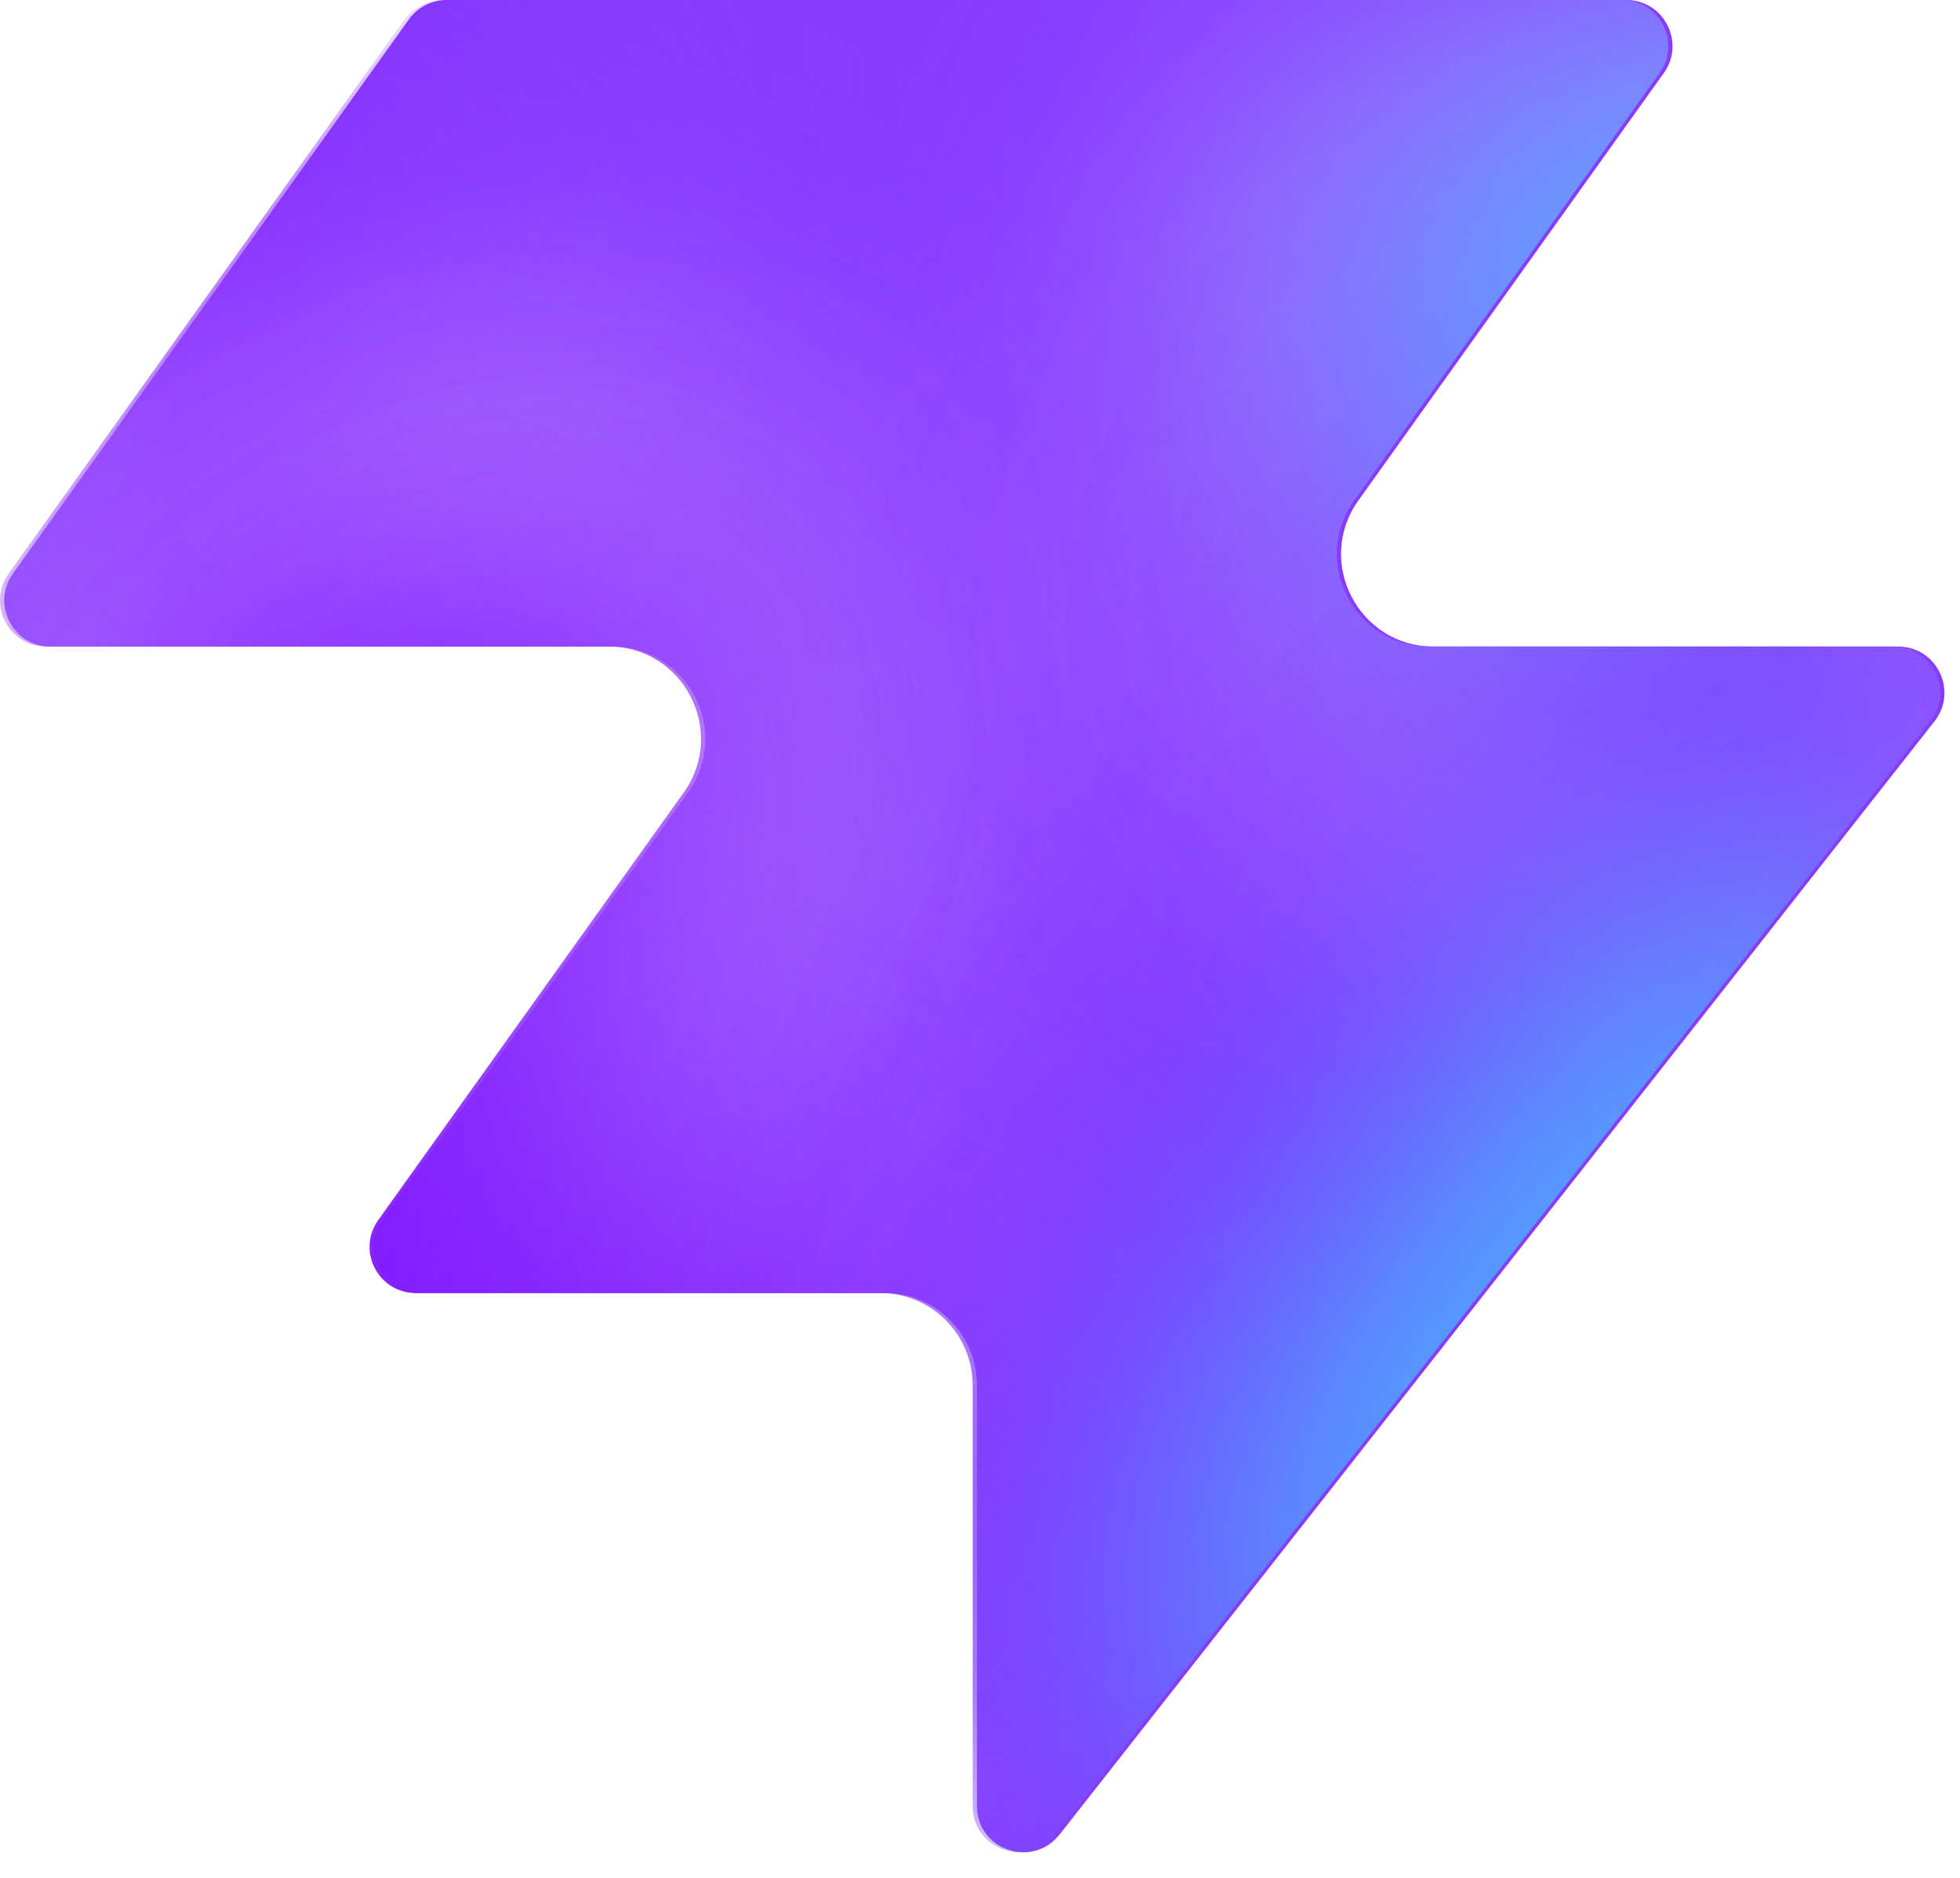
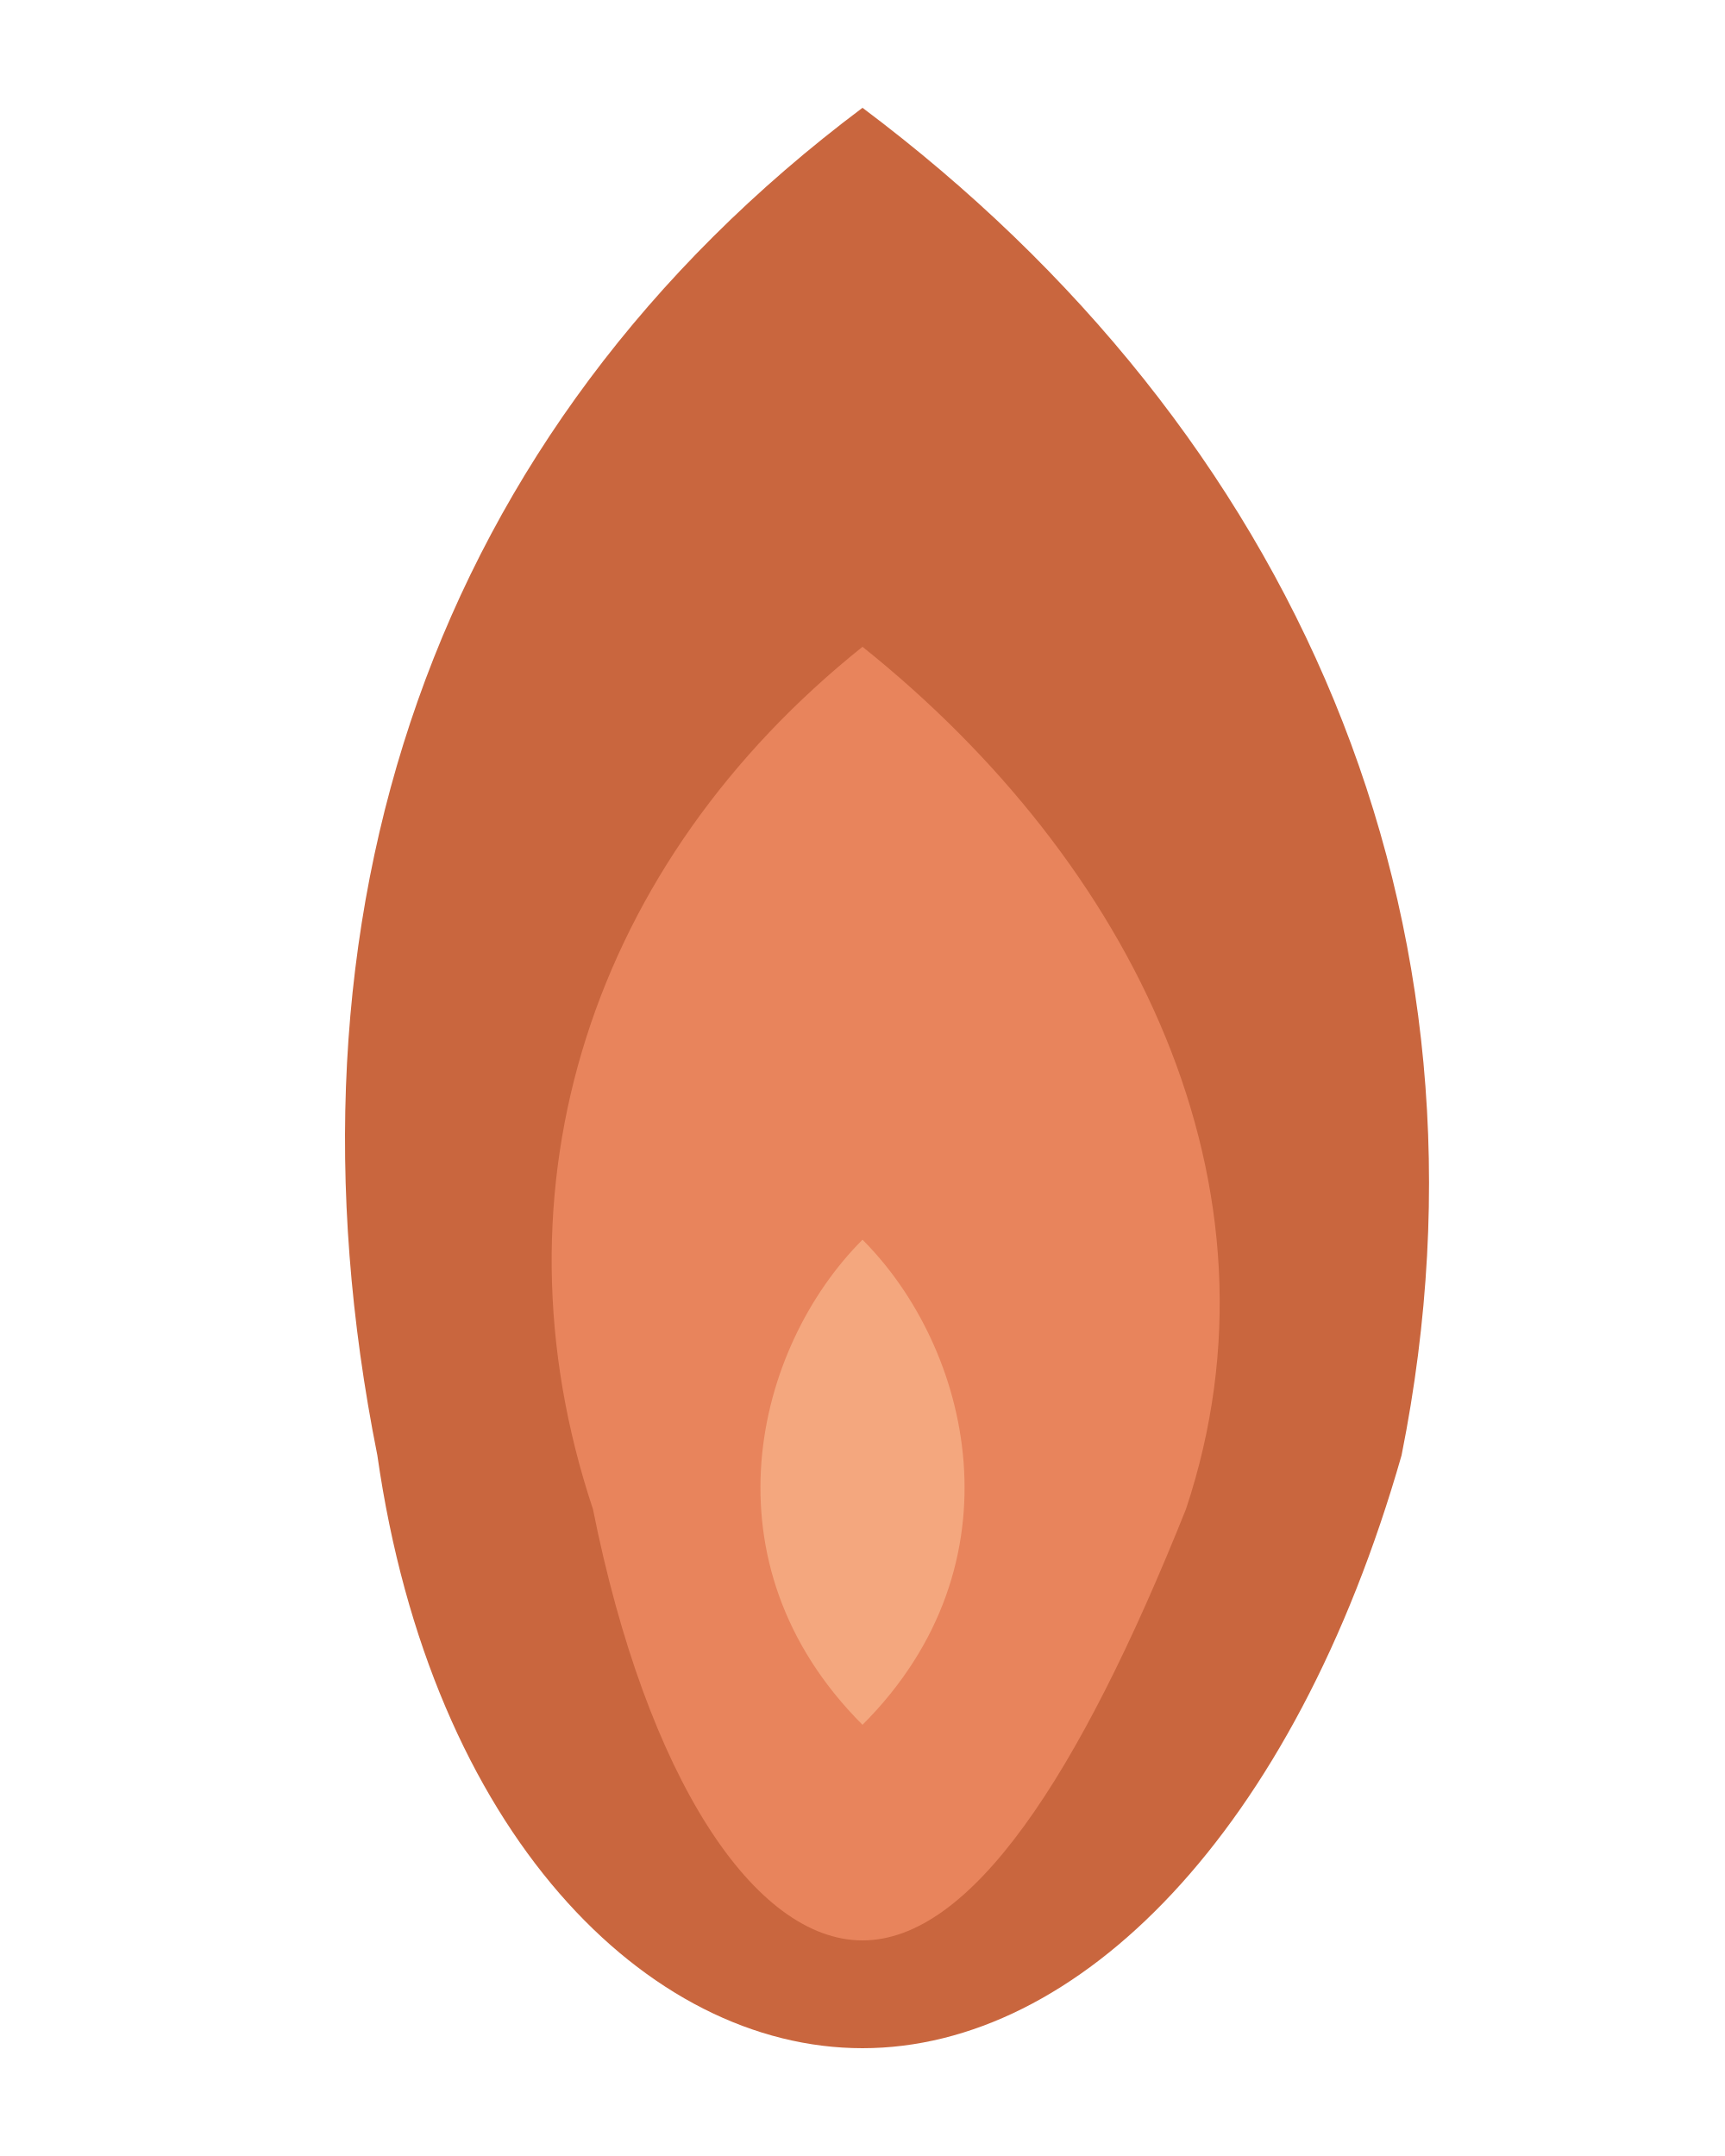
- <svg xmlns="http://www.w3.org/2000/svg" width="48" height="46" fill="none" viewBox="0 0 48 46">
-   <path fill="#863bff" d="M25.946 44.938c-.664.845-2.021.375-2.021-.698V33.937a2.26 2.26 0 0 0-2.262-2.262H10.287c-.92 0-1.456-1.04-.92-1.788l7.48-10.471c1.07-1.497 0-3.578-1.842-3.578H1.237c-.92 0-1.456-1.04-.92-1.788L10.013.474c.214-.297.556-.474.92-.474h28.894c.92 0 1.456 1.04.92 1.788l-7.48 10.471c-1.07 1.498 0 3.579 1.842 3.579h11.377c.943 0 1.473 1.088.89 1.83L25.947 44.94z" style="fill:#863bff;fill:color(display-p3 .525 .23 1);fill-opacity:1" />
-   <mask id="a" width="48" height="46" x="0" y="0" maskUnits="userSpaceOnUse" style="mask-type:alpha">
-     <path fill="#000" d="M25.842 44.938c-.664.844-2.021.375-2.021-.698V33.937a2.26 2.26 0 0 0-2.262-2.262H10.183c-.92 0-1.456-1.04-.92-1.788l7.48-10.471c1.07-1.498 0-3.579-1.842-3.579H1.133c-.92 0-1.456-1.04-.92-1.787L9.91.473c.214-.297.556-.474.92-.474h28.894c.92 0 1.456 1.04.92 1.788l-7.48 10.471c-1.07 1.498 0 3.578 1.842 3.578h11.377c.943 0 1.473 1.088.89 1.832L25.843 44.94z" style="fill:#000;fill-opacity:1" />
-   </mask>
-   <g mask="url(#a)">
-     <g filter="url(#b)">
-       <ellipse cx="5.508" cy="14.704" fill="#ede6ff" rx="5.508" ry="14.704" style="fill:#ede6ff;fill:color(display-p3 .927 .903 1);fill-opacity:1" transform="matrix(.00324 1 1 -.00324 -4.47 31.516)" />
-     </g>
-     <g filter="url(#c)">
-       <ellipse cx="10.399" cy="29.851" fill="#ede6ff" rx="10.399" ry="29.851" style="fill:#ede6ff;fill:color(display-p3 .927 .903 1);fill-opacity:1" transform="matrix(.00324 1 1 -.00324 -39.328 7.883)" />
-     </g>
-     <g filter="url(#d)">
-       <ellipse cx="5.508" cy="30.487" fill="#7e14ff" rx="5.508" ry="30.487" style="fill:#7e14ff;fill:color(display-p3 .492 .077 1);fill-opacity:1" transform="rotate(89.814 -25.913 -14.639)scale(1 -1)" />
-     </g>
-     <g filter="url(#e)">
-       <ellipse cx="5.508" cy="30.599" fill="#7e14ff" rx="5.508" ry="30.599" style="fill:#7e14ff;fill:color(display-p3 .492 .077 1);fill-opacity:1" transform="rotate(89.814 -32.644 -3.334)scale(1 -1)" />
-     </g>
-     <g filter="url(#f)">
-       <ellipse cx="5.508" cy="30.599" fill="#7e14ff" rx="5.508" ry="30.599" style="fill:#7e14ff;fill:color(display-p3 .492 .077 1);fill-opacity:1" transform="matrix(.00324 1 1 -.00324 -34.34 30.47)" />
-     </g>
-     <g filter="url(#g)">
-       <ellipse cx="14.072" cy="22.078" fill="#ede6ff" rx="14.072" ry="22.078" style="fill:#ede6ff;fill:color(display-p3 .927 .903 1);fill-opacity:1" transform="rotate(93.35 24.506 48.493)scale(-1 1)" />
-     </g>
-     <g filter="url(#h)">
-       <ellipse cx="3.47" cy="21.501" fill="#7e14ff" rx="3.47" ry="21.501" style="fill:#7e14ff;fill:color(display-p3 .492 .077 1);fill-opacity:1" transform="rotate(89.009 28.708 47.59)scale(-1 1)" />
-     </g>
-     <g filter="url(#i)">
-       <ellipse cx="3.47" cy="21.501" fill="#7e14ff" rx="3.47" ry="21.501" style="fill:#7e14ff;fill:color(display-p3 .492 .077 1);fill-opacity:1" transform="rotate(89.009 28.708 47.59)scale(-1 1)" />
-     </g>
-     <g filter="url(#j)">
-       <ellipse cx=".387" cy="8.972" fill="#7e14ff" rx="4.407" ry="29.108" style="fill:#7e14ff;fill:color(display-p3 .492 .077 1);fill-opacity:1" transform="rotate(39.51 .387 8.972)" />
-     </g>
-     <g filter="url(#k)">
-       <ellipse cx="47.523" cy="-6.092" fill="#7e14ff" rx="4.407" ry="29.108" style="fill:#7e14ff;fill:color(display-p3 .492 .077 1);fill-opacity:1" transform="rotate(37.892 47.523 -6.092)" />
-     </g>
-     <g filter="url(#l)">
-       <ellipse cx="41.412" cy="6.333" fill="#47bfff" rx="5.971" ry="9.665" style="fill:#47bfff;fill:color(display-p3 .28 .748 1);fill-opacity:1" transform="rotate(37.892 41.412 6.333)" />
-     </g>
-     <g filter="url(#m)">
-       <ellipse cx="-1.879" cy="38.332" fill="#7e14ff" rx="4.407" ry="29.108" style="fill:#7e14ff;fill:color(display-p3 .492 .077 1);fill-opacity:1" transform="rotate(37.892 -1.88 38.332)" />
-     </g>
-     <g filter="url(#n)">
-       <ellipse cx="-1.879" cy="38.332" fill="#7e14ff" rx="4.407" ry="29.108" style="fill:#7e14ff;fill:color(display-p3 .492 .077 1);fill-opacity:1" transform="rotate(37.892 -1.88 38.332)" />
-     </g>
-     <g filter="url(#o)">
-       <ellipse cx="35.651" cy="29.907" fill="#7e14ff" rx="4.407" ry="29.108" style="fill:#7e14ff;fill:color(display-p3 .492 .077 1);fill-opacity:1" transform="rotate(37.892 35.651 29.907)" />
-     </g>
-     <g filter="url(#p)">
-       <ellipse cx="38.418" cy="32.4" fill="#47bfff" rx="5.971" ry="15.297" style="fill:#47bfff;fill:color(display-p3 .28 .748 1);fill-opacity:1" transform="rotate(37.892 38.418 32.4)" />
-     </g>
-   </g>
-   <defs>
-     <filter id="b" width="60.045" height="41.654" x="-19.77" y="16.149" color-interpolation-filters="sRGB" filterUnits="userSpaceOnUse">
-       <feFlood flood-opacity="0" result="BackgroundImageFix" />
-       <feBlend in="SourceGraphic" in2="BackgroundImageFix" result="shape" />
-       <feGaussianBlur result="effect1_foregroundBlur_2002_17158" stdDeviation="7.659" />
-     </filter>
-     <filter id="c" width="90.34" height="51.437" x="-54.613" y="-7.533" color-interpolation-filters="sRGB" filterUnits="userSpaceOnUse">
-       <feFlood flood-opacity="0" result="BackgroundImageFix" />
-       <feBlend in="SourceGraphic" in2="BackgroundImageFix" result="shape" />
-       <feGaussianBlur result="effect1_foregroundBlur_2002_17158" stdDeviation="7.659" />
-     </filter>
-     <filter id="d" width="79.355" height="29.4" x="-49.64" y="2.03" color-interpolation-filters="sRGB" filterUnits="userSpaceOnUse">
-       <feFlood flood-opacity="0" result="BackgroundImageFix" />
-       <feBlend in="SourceGraphic" in2="BackgroundImageFix" result="shape" />
-       <feGaussianBlur result="effect1_foregroundBlur_2002_17158" stdDeviation="4.596" />
-     </filter>
-     <filter id="e" width="79.579" height="29.4" x="-45.045" y="20.029" color-interpolation-filters="sRGB" filterUnits="userSpaceOnUse">
-       <feFlood flood-opacity="0" result="BackgroundImageFix" />
-       <feBlend in="SourceGraphic" in2="BackgroundImageFix" result="shape" />
-       <feGaussianBlur result="effect1_foregroundBlur_2002_17158" stdDeviation="4.596" />
-     </filter>
-     <filter id="f" width="79.579" height="29.4" x="-43.513" y="21.178" color-interpolation-filters="sRGB" filterUnits="userSpaceOnUse">
-       <feFlood flood-opacity="0" result="BackgroundImageFix" />
-       <feBlend in="SourceGraphic" in2="BackgroundImageFix" result="shape" />
-       <feGaussianBlur result="effect1_foregroundBlur_2002_17158" stdDeviation="4.596" />
-     </filter>
-     <filter id="g" width="74.749" height="58.852" x="15.756" y="-17.901" color-interpolation-filters="sRGB" filterUnits="userSpaceOnUse">
-       <feFlood flood-opacity="0" result="BackgroundImageFix" />
-       <feBlend in="SourceGraphic" in2="BackgroundImageFix" result="shape" />
-       <feGaussianBlur result="effect1_foregroundBlur_2002_17158" stdDeviation="7.659" />
-     </filter>
-     <filter id="h" width="61.377" height="25.362" x="23.548" y="2.284" color-interpolation-filters="sRGB" filterUnits="userSpaceOnUse">
-       <feFlood flood-opacity="0" result="BackgroundImageFix" />
-       <feBlend in="SourceGraphic" in2="BackgroundImageFix" result="shape" />
-       <feGaussianBlur result="effect1_foregroundBlur_2002_17158" stdDeviation="4.596" />
-     </filter>
-     <filter id="i" width="61.377" height="25.362" x="23.548" y="2.284" color-interpolation-filters="sRGB" filterUnits="userSpaceOnUse">
-       <feFlood flood-opacity="0" result="BackgroundImageFix" />
-       <feBlend in="SourceGraphic" in2="BackgroundImageFix" result="shape" />
-       <feGaussianBlur result="effect1_foregroundBlur_2002_17158" stdDeviation="4.596" />
-     </filter>
-     <filter id="j" width="56.045" height="63.649" x="-27.636" y="-22.853" color-interpolation-filters="sRGB" filterUnits="userSpaceOnUse">
-       <feFlood flood-opacity="0" result="BackgroundImageFix" />
-       <feBlend in="SourceGraphic" in2="BackgroundImageFix" result="shape" />
-       <feGaussianBlur result="effect1_foregroundBlur_2002_17158" stdDeviation="4.596" />
-     </filter>
-     <filter id="k" width="54.814" height="64.646" x="20.116" y="-38.415" color-interpolation-filters="sRGB" filterUnits="userSpaceOnUse">
-       <feFlood flood-opacity="0" result="BackgroundImageFix" />
-       <feBlend in="SourceGraphic" in2="BackgroundImageFix" result="shape" />
-       <feGaussianBlur result="effect1_foregroundBlur_2002_17158" stdDeviation="4.596" />
-     </filter>
-     <filter id="l" width="33.541" height="35.313" x="24.641" y="-11.323" color-interpolation-filters="sRGB" filterUnits="userSpaceOnUse">
-       <feFlood flood-opacity="0" result="BackgroundImageFix" />
-       <feBlend in="SourceGraphic" in2="BackgroundImageFix" result="shape" />
-       <feGaussianBlur result="effect1_foregroundBlur_2002_17158" stdDeviation="4.596" />
-     </filter>
-     <filter id="m" width="54.814" height="64.646" x="-29.286" y="6.009" color-interpolation-filters="sRGB" filterUnits="userSpaceOnUse">
-       <feFlood flood-opacity="0" result="BackgroundImageFix" />
-       <feBlend in="SourceGraphic" in2="BackgroundImageFix" result="shape" />
-       <feGaussianBlur result="effect1_foregroundBlur_2002_17158" stdDeviation="4.596" />
-     </filter>
-     <filter id="n" width="54.814" height="64.646" x="-29.286" y="6.009" color-interpolation-filters="sRGB" filterUnits="userSpaceOnUse">
-       <feFlood flood-opacity="0" result="BackgroundImageFix" />
-       <feBlend in="SourceGraphic" in2="BackgroundImageFix" result="shape" />
-       <feGaussianBlur result="effect1_foregroundBlur_2002_17158" stdDeviation="4.596" />
-     </filter>
-     <filter id="o" width="54.814" height="64.646" x="8.244" y="-2.416" color-interpolation-filters="sRGB" filterUnits="userSpaceOnUse">
-       <feFlood flood-opacity="0" result="BackgroundImageFix" />
-       <feBlend in="SourceGraphic" in2="BackgroundImageFix" result="shape" />
-       <feGaussianBlur result="effect1_foregroundBlur_2002_17158" stdDeviation="4.596" />
-     </filter>
-     <filter id="p" width="39.409" height="43.623" x="18.713" y="10.588" color-interpolation-filters="sRGB" filterUnits="userSpaceOnUse">
-       <feFlood flood-opacity="0" result="BackgroundImageFix" />
-       <feBlend in="SourceGraphic" in2="BackgroundImageFix" result="shape" />
-       <feGaussianBlur result="effect1_foregroundBlur_2002_17158" stdDeviation="4.596" />
-     </filter>
-   </defs>
+ <svg xmlns="http://www.w3.org/2000/svg" viewBox="0 0 32 40">
+   <path d="M16 2C24 8 28 17 26 27C24 34 20 38 16 38C12 38 8 34 7 27C5 17 8 8 16 2Z" fill="#C9663E" />
+   <path d="M16 12C21 16 24 22 22 28C20 33 18 36 16 36C14 36 12 33 11 28C9 22 11 16 16 12Z" fill="#E8845C" />
+   <path d="M16 23C18 25 19 29 16 32C13 29 14 25 16 23Z" fill="#F4A77E" />
</svg>
